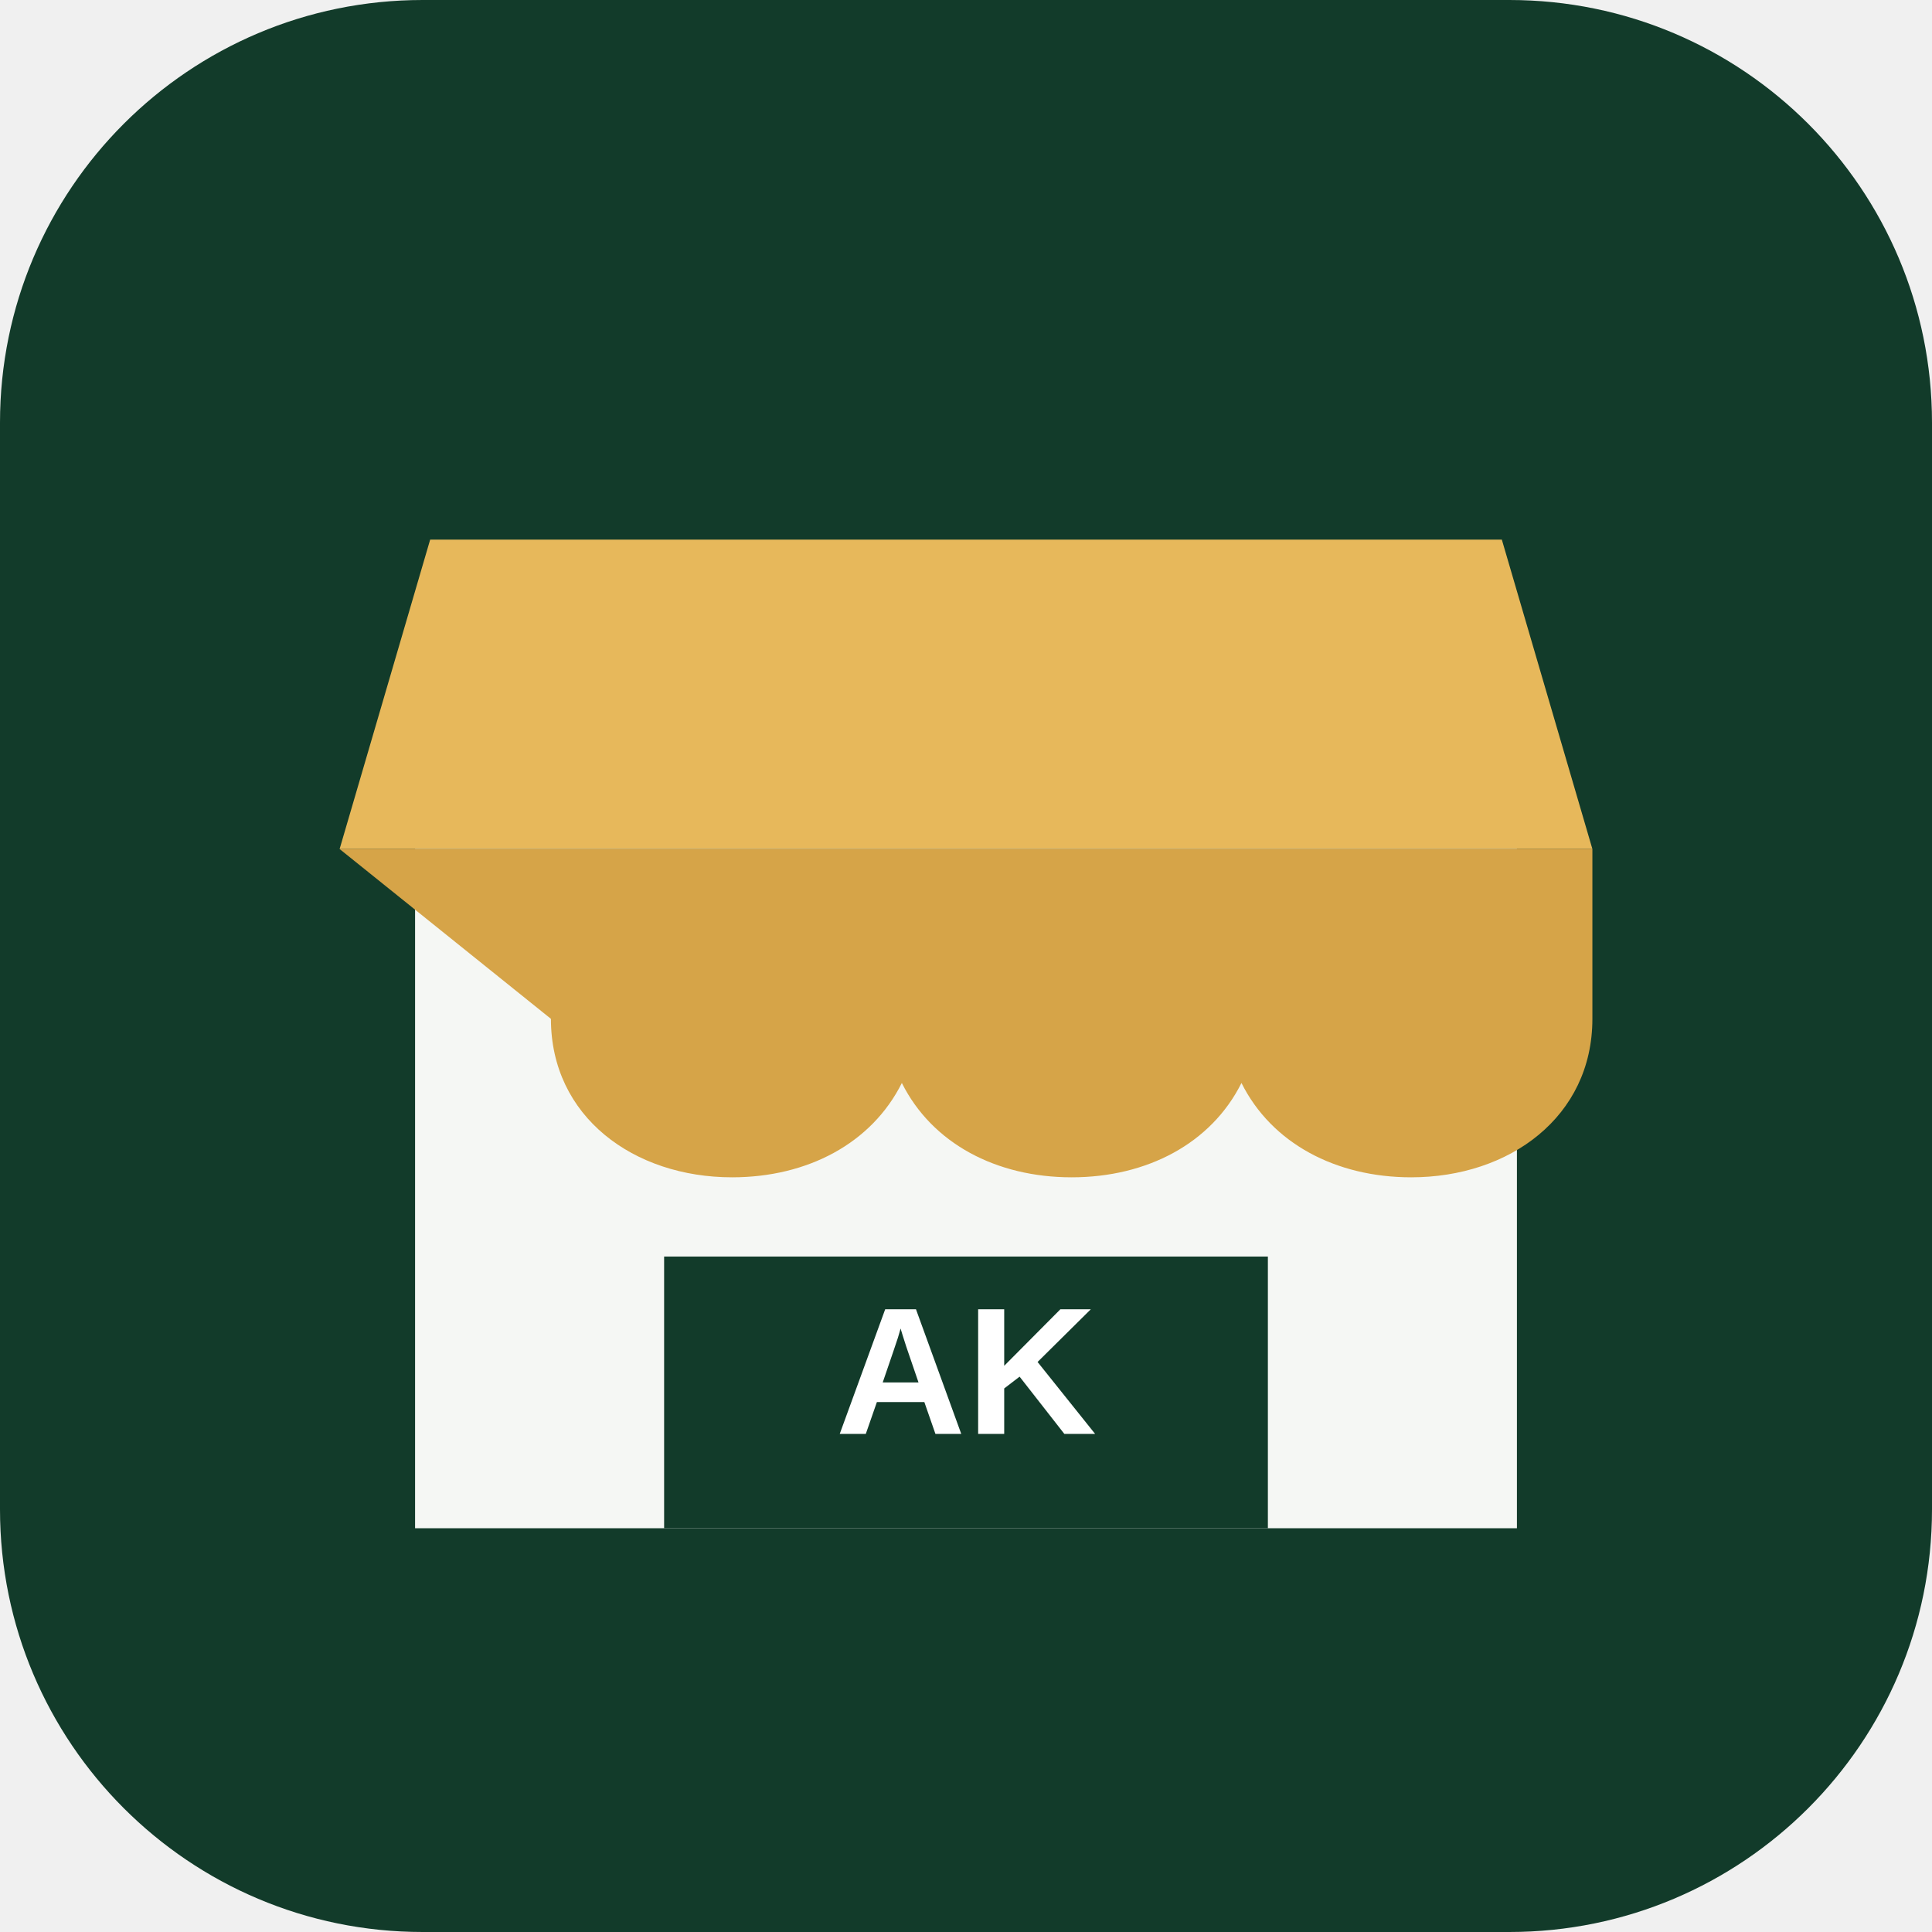
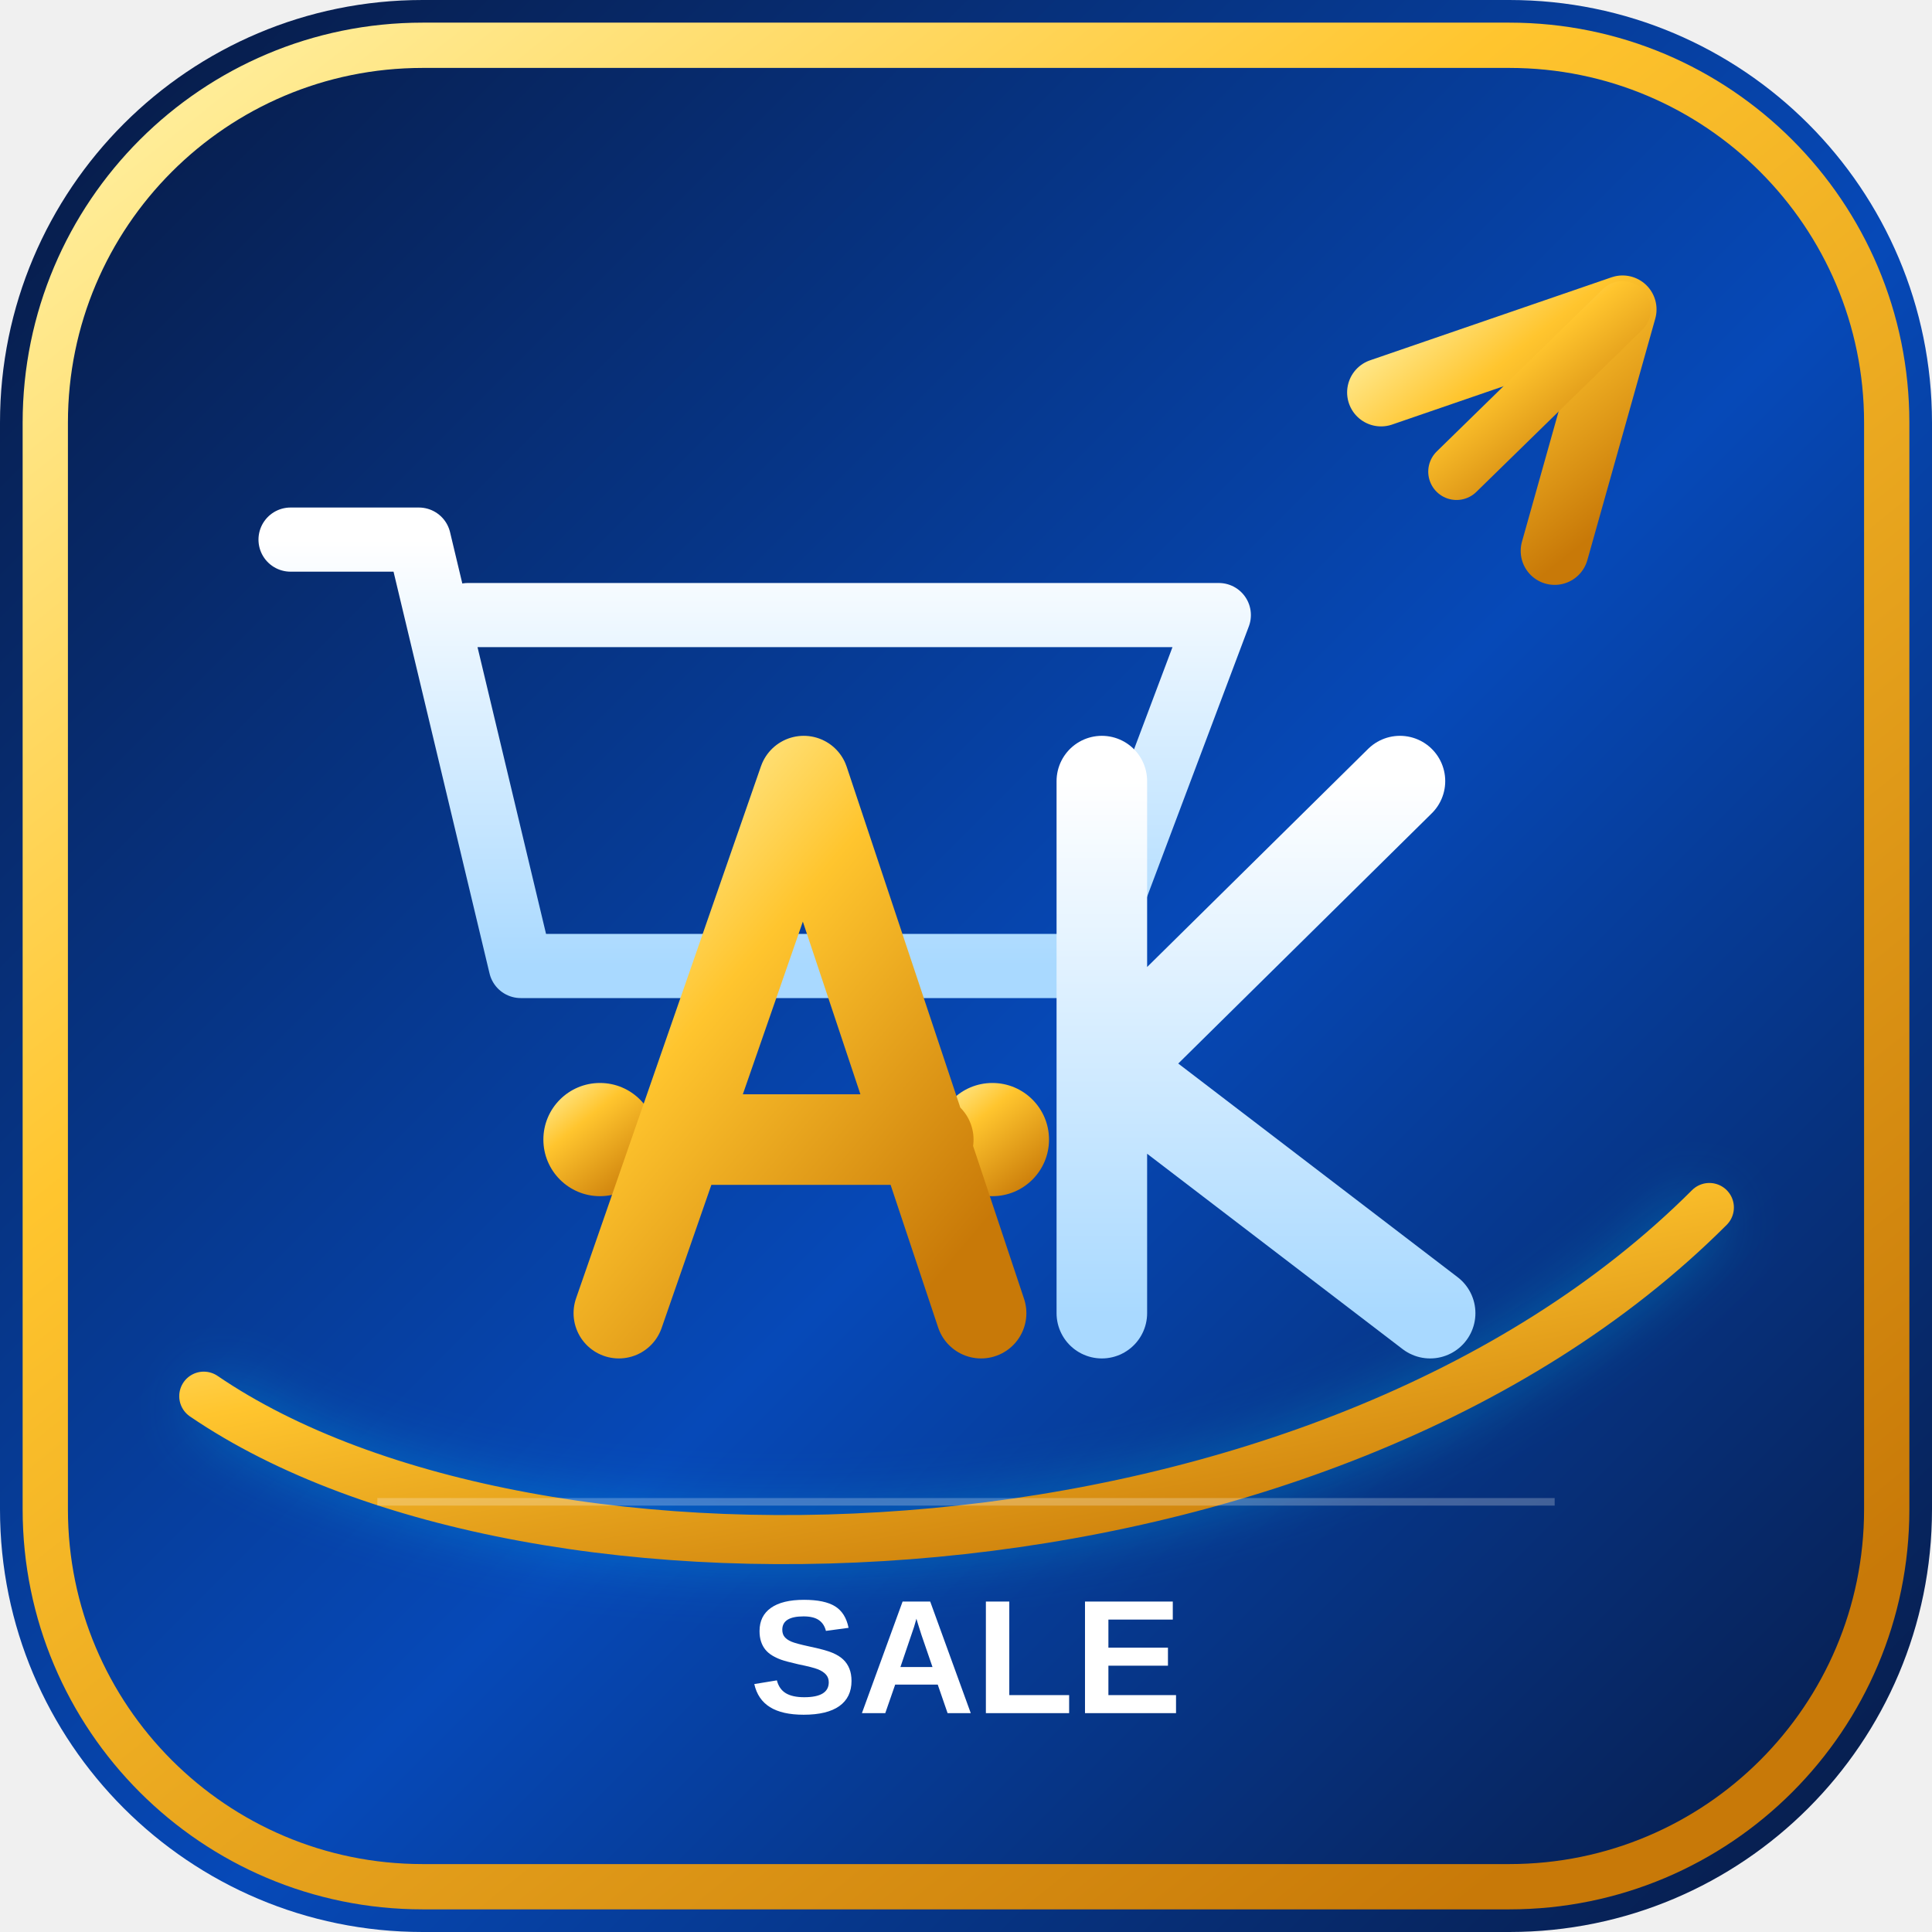
- <svg xmlns="http://www.w3.org/2000/svg" viewBox="0 0 512 512">
-   <rect width="512" height="512" rx="112" fill="#123b2a" />
-   <path d="M90 225h332l-24-82H114z" fill="#e7b85b" />
-   <path d="M110 225v180h292V225" fill="#f5f7f4" />
-   <path d="M90 225h332v45c0 26-22 42-48 42-20 0-37-9-45-25-8 16-25 25-45 25s-37-9-45-25c-8 16-25 25-45 25-26 0-48-16-48-42z" fill="#d6a448" />
-   <path d="M176 333h160v72H176z" fill="#123b2a" />
-   <text x="256" y="380" font-family="Arial,sans-serif" font-size="48" font-weight="700" text-anchor="middle" fill="#fff">AK</text>
+ <svg xmlns="http://www.w3.org/2000/svg" viewBox="0 0 512 512" role="img" aria-label="AK Sale Software">
+   <defs>
+     <linearGradient id="bg" x2="1" y2="1">
+       <stop stop-color="#07183f" />
+       <stop offset=".55" stop-color="#0649b8" />
+       <stop offset="1" stop-color="#07183f" />
+     </linearGradient>
+     <linearGradient id="gold" x2=".8" y2="1">
+       <stop stop-color="#fff2a6" />
+       <stop offset=".38" stop-color="#ffc52e" />
+       <stop offset="1" stop-color="#c87908" />
+     </linearGradient>
+     <linearGradient id="silver" x2="0" y2="1">
+       <stop stop-color="#fff" />
+       <stop offset="1" stop-color="#a9d9ff" />
+     </linearGradient>
+     <filter id="shadow" x="-30%" y="-30%" width="160%" height="160%">
+       <feGaussianBlur stdDeviation="8" />
+     </filter>
+   </defs>
+   <rect width="512" height="512" rx="112" fill="url(#bg)" />
+   <rect x="12" y="12" width="488" height="488" rx="100" fill="none" stroke="url(#gold)" stroke-width="12" />
+   <path d="M54 370 C142 430 350 423 453 320" fill="none" stroke="#00cfff" stroke-width="12" opacity=".32" filter="url(#shadow)" />
+   <path d="M54 370 C142 430 350 423 453 320" fill="none" stroke="url(#gold)" stroke-width="13" stroke-linecap="round" />
+   <path d="M366 104 L430 82 L412 146" fill="none" stroke="url(#gold)" stroke-width="18" stroke-linecap="round" stroke-linejoin="round" />
+   <path d="M386 125 L430 82" stroke="url(#gold)" stroke-width="15" stroke-linecap="round" />
+   <path d="M77 143h34l27 113h150l35-93H124" fill="none" stroke="url(#silver)" stroke-width="17" stroke-linecap="round" stroke-linejoin="round" />
+   <path d="M145 276h134" stroke="url(#silver)" stroke-width="14" stroke-linecap="round" />
+   <circle cx="159" cy="302" r="15" fill="url(#gold)" />
+   <circle cx="263" cy="302" r="15" fill="url(#gold)" />
+   <path d="M164 348 L213 207 L260 348 M181 302 H246" fill="none" stroke="url(#gold)" stroke-width="24" stroke-linecap="round" stroke-linejoin="round" />
+   <path d="M292 207 V348 M294 283 L371 207 M294 283 L379 348" fill="none" stroke="url(#silver)" stroke-width="24" stroke-linecap="round" stroke-linejoin="round" />
+   <path d="M100 398h312" stroke="#fff" stroke-opacity=".24" stroke-width="2" />
+   <text x="256" y="454" text-anchor="middle" font-family="Arial,sans-serif" font-size="43" font-weight="800" fill="#fff">SALE</text>
</svg>
